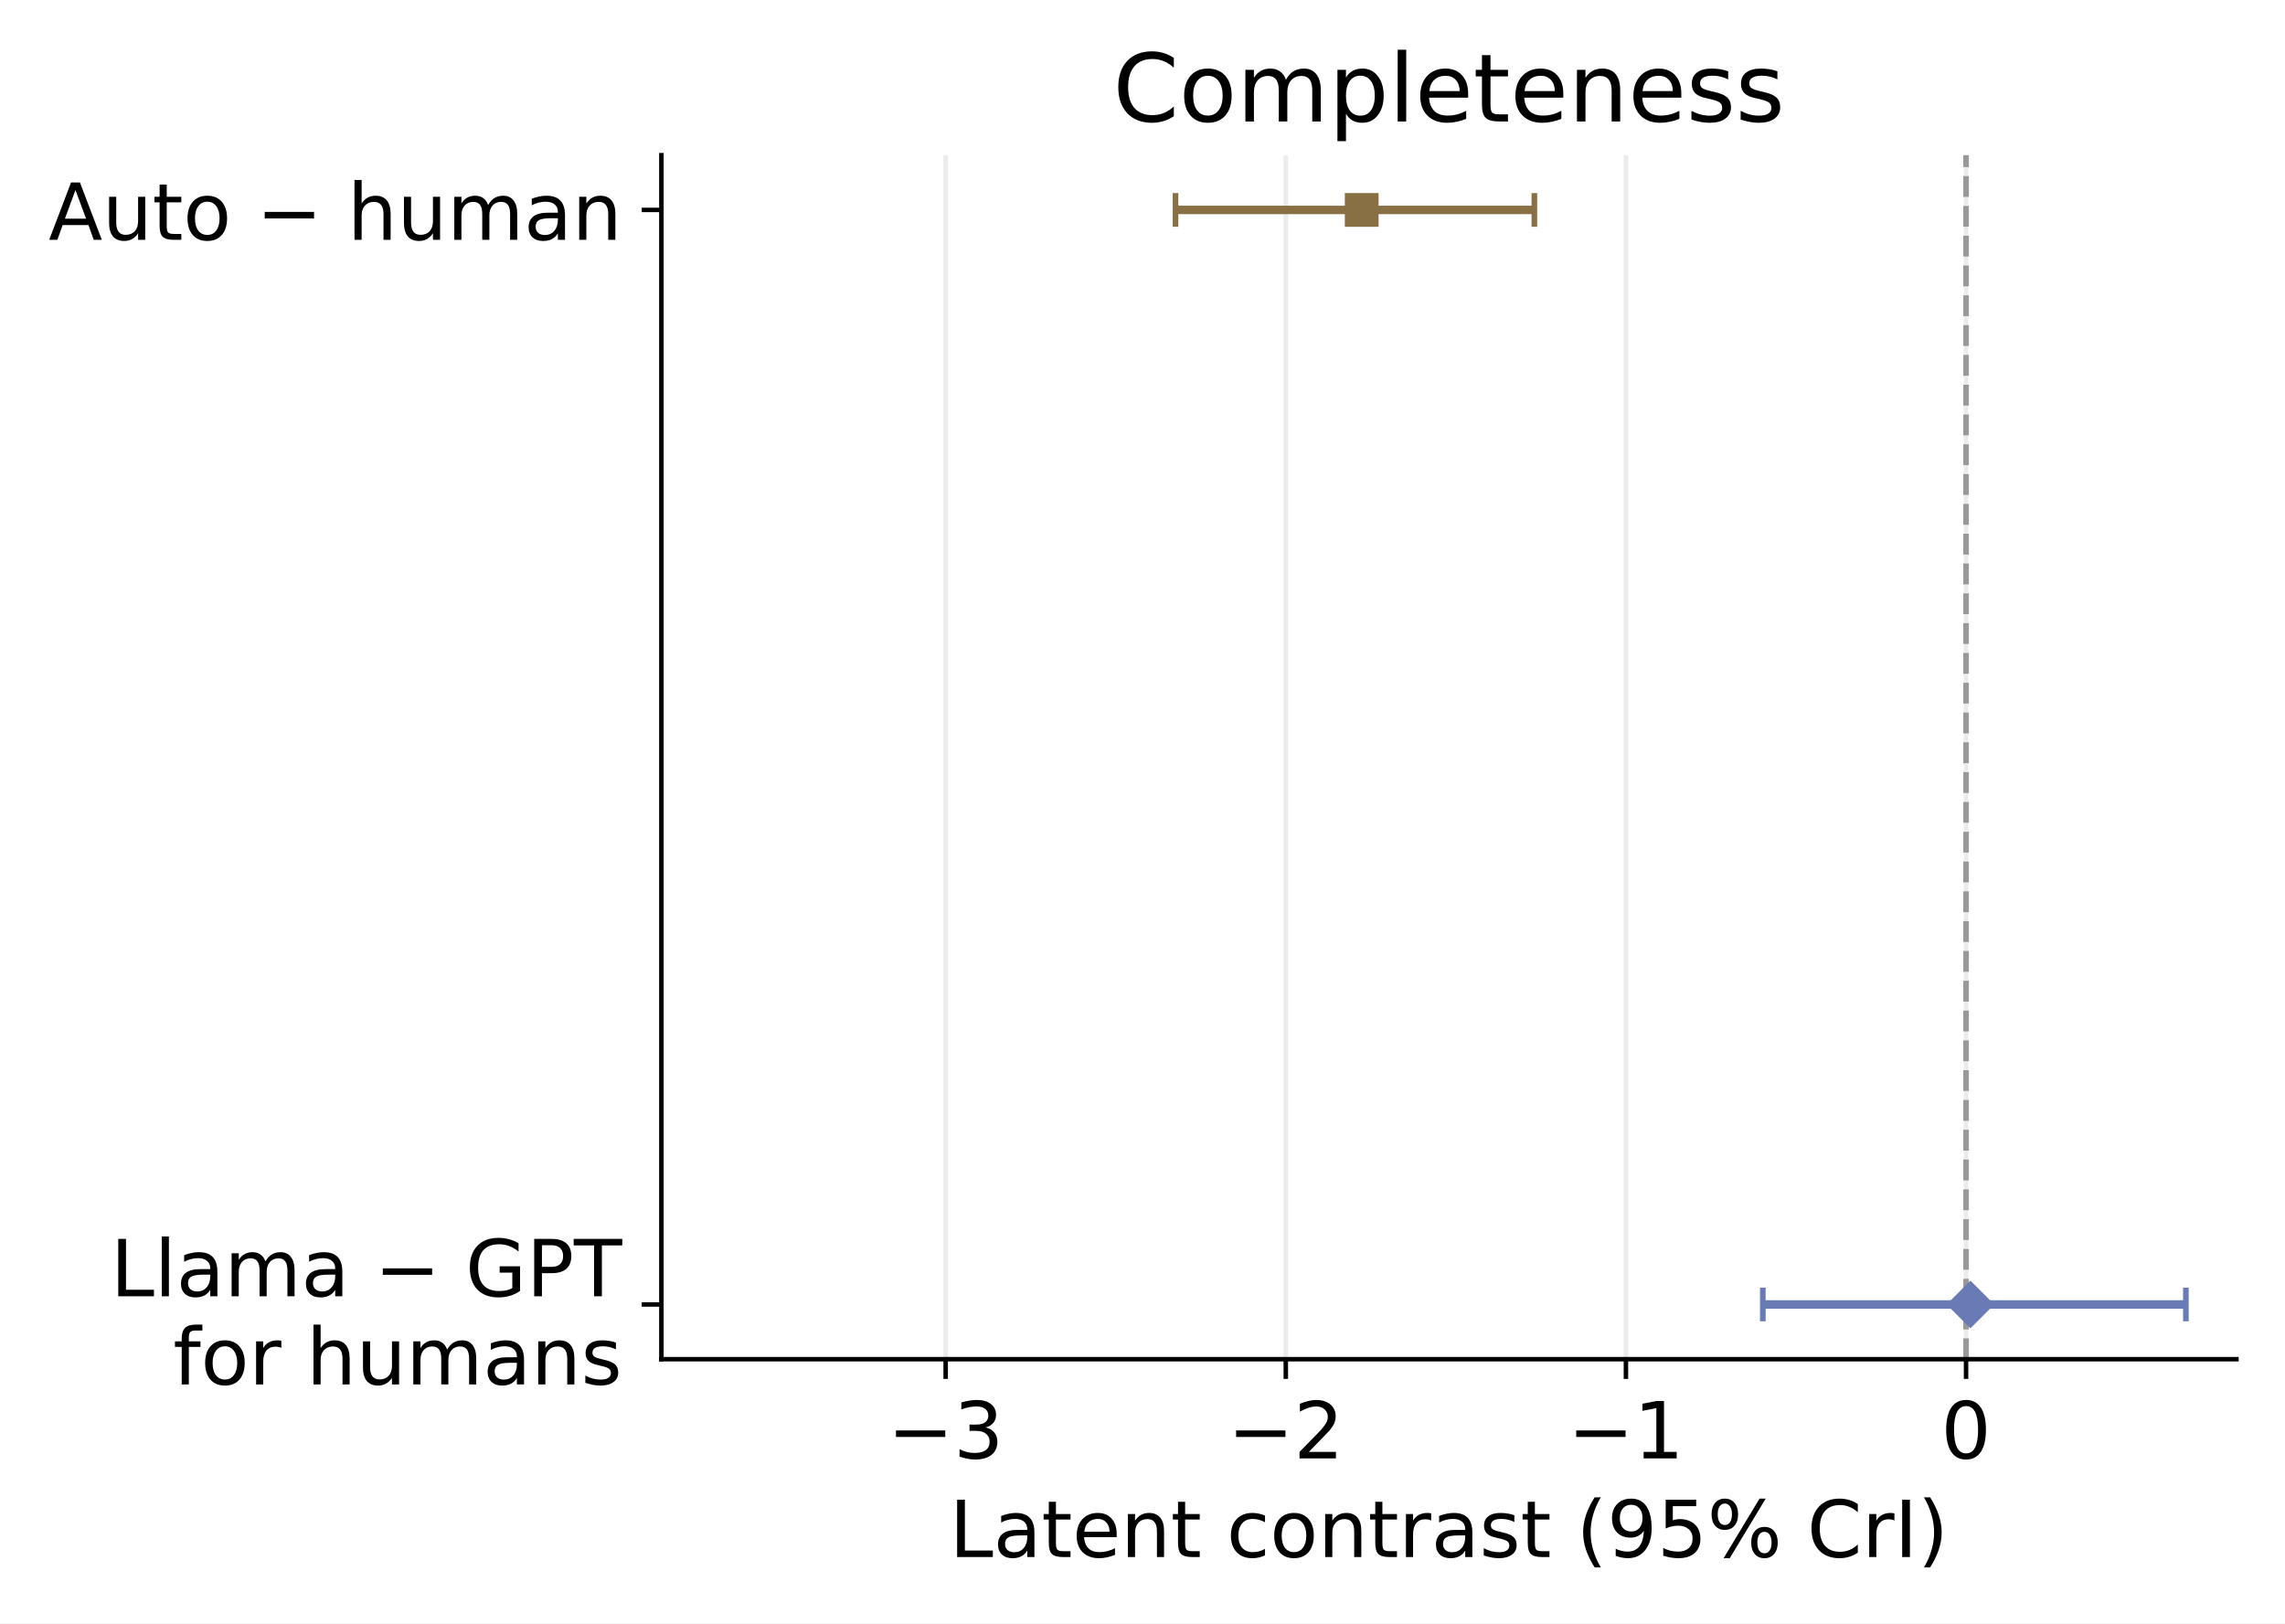
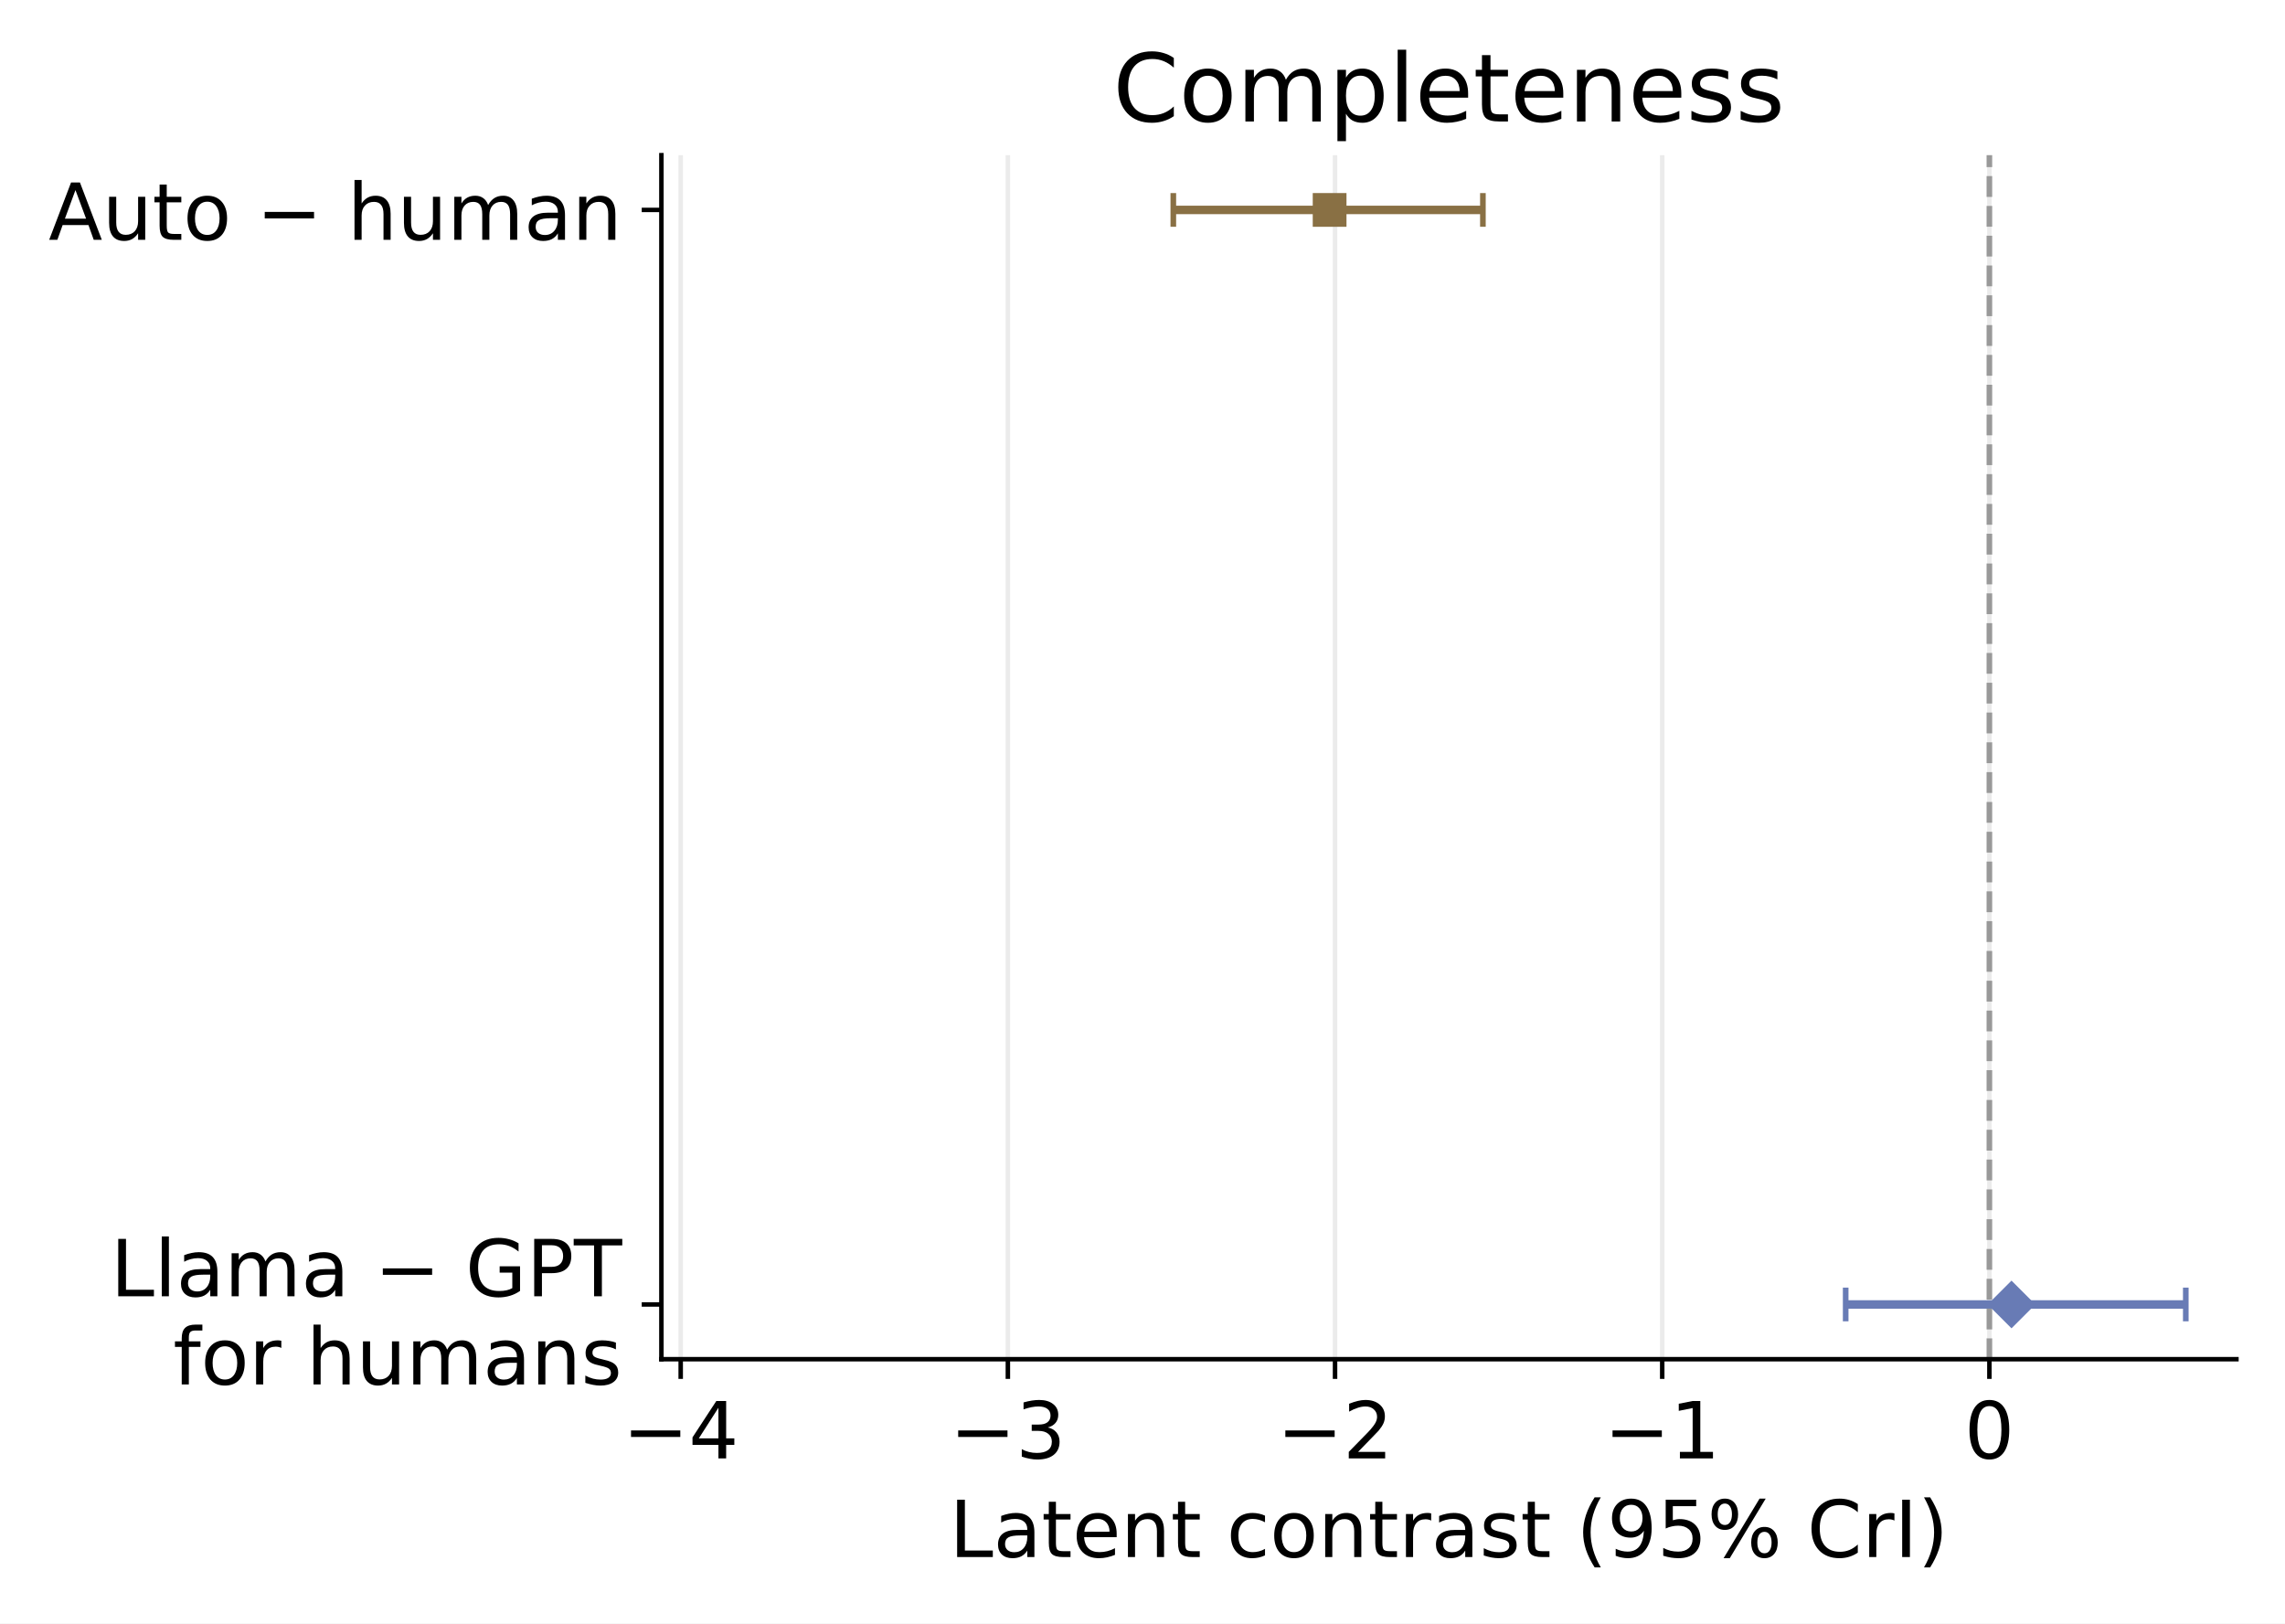
<svg xmlns="http://www.w3.org/2000/svg" xmlns:xlink="http://www.w3.org/1999/xlink" width="406.32pt" height="288.719pt" viewBox="0 0 406.32 288.719" version="1.1">
  <defs>
    <style type="text/css">*{stroke-linejoin: round; stroke-linecap: butt}</style>
  </defs>
  <g id="figure_1">
    <g id="patch_1">
-       <path d="M 0 288.719  L 406.32 288.719  L 406.32 0  L 0 0  z " style="fill: #ffffff" />
+       <path d="M 0 288.719 L 406.32 288.719 L 406.32 0 L 0 0 z " style="fill: #ffffff" />
    </g>
    <g id="axes_1">
      <g id="patch_2">
-         <path d="M 117.61 241.719  L 397.68 241.719  L 397.68 27.6  L 117.61 27.6  z " style="fill: #ffffff" />
+         <path d="M 117.61 241.719 L 397.68 241.719 L 397.68 27.6 L 117.61 27.6 z " style="fill: #ffffff" />
      </g>
      <g id="matplotlib.axis_1">
        <g id="xtick_1">
          <g id="line2d_1">
-             <path d="M 168.16 241.719  L 168.16 27.6  " clip-path="url(#p8b5bf40061)" style="fill: none; stroke: #ebebeb; stroke-width: 0.8; stroke-linecap: square" />
+             <path d="M 121.042 241.719 L 121.042 27.6 " clip-path="url(#p75fc14f4fb)" style="fill: none; stroke: #ebebeb; stroke-width: 0.8; stroke-linecap: square" />
          </g>
          <g id="line2d_2">
            <defs>
-               <path id="mbd6b6f17a6" d="M 0 0  L 0 3.5  " style="stroke: #000000; stroke-width: 0.8" />
+               <path id="m3261b146fd" d="M 0 0 L 0 3.5 " style="stroke: #000000; stroke-width: 0.8" />
            </defs>
            <g>
-               <use xlink:href="#mbd6b6f17a6" x="168.16" y="241.719" style="stroke: #000000; stroke-width: 0.8" />
+               <use xlink:href="#m3261b146fd" x="121.042" y="241.719" style="stroke: #000000; stroke-width: 0.8" />
            </g>
          </g>
          <g id="text_1">
-             <text style="font-size: 14px; font-family: 'DejaVu Sans'; text-anchor: middle" x="168.16" y="259.357" transform="rotate(-0 168.1597 259.3571)">−3</text>
+             <text style="font-size: 14px; font-family: 'DejaVu Sans'; text-anchor: middle" x="121.042" y="259.357" transform="rotate(-0 121.042 259.3571)">−4</text>
          </g>
        </g>
        <g id="xtick_2">
          <g id="line2d_3">
-             <path d="M 228.642 241.719  L 228.642 27.6  " clip-path="url(#p8b5bf40061)" style="fill: none; stroke: #ebebeb; stroke-width: 0.8; stroke-linecap: square" />
+             <path d="M 179.22 241.719 L 179.22 27.6 " clip-path="url(#p75fc14f4fb)" style="fill: none; stroke: #ebebeb; stroke-width: 0.8; stroke-linecap: square" />
          </g>
          <g id="line2d_4">
            <g>
-               <use xlink:href="#mbd6b6f17a6" x="228.642" y="241.719" style="stroke: #000000; stroke-width: 0.8" />
+               <use xlink:href="#m3261b146fd" x="179.22" y="241.719" style="stroke: #000000; stroke-width: 0.8" />
            </g>
          </g>
          <g id="text_2">
-             <text style="font-size: 14px; font-family: 'DejaVu Sans'; text-anchor: middle" x="228.642" y="259.357" transform="rotate(-0 228.642 259.3571)">−2</text>
+             <text style="font-size: 14px; font-family: 'DejaVu Sans'; text-anchor: middle" x="179.22" y="259.357" transform="rotate(-0 179.22 259.3571)">−3</text>
          </g>
        </g>
        <g id="xtick_3">
          <g id="line2d_5">
-             <path d="M 289.124 241.719  L 289.124 27.6  " clip-path="url(#p8b5bf40061)" style="fill: none; stroke: #ebebeb; stroke-width: 0.8; stroke-linecap: square" />
+             <path d="M 237.398 241.719 L 237.398 27.6 " clip-path="url(#p75fc14f4fb)" style="fill: none; stroke: #ebebeb; stroke-width: 0.8; stroke-linecap: square" />
          </g>
          <g id="line2d_6">
            <g>
-               <use xlink:href="#mbd6b6f17a6" x="289.124" y="241.719" style="stroke: #000000; stroke-width: 0.8" />
+               <use xlink:href="#m3261b146fd" x="237.398" y="241.719" style="stroke: #000000; stroke-width: 0.8" />
            </g>
          </g>
          <g id="text_3">
-             <text style="font-size: 14px; font-family: 'DejaVu Sans'; text-anchor: middle" x="289.124" y="259.357" transform="rotate(-0 289.1243 259.3571)">−1</text>
+             <text style="font-size: 14px; font-family: 'DejaVu Sans'; text-anchor: middle" x="237.398" y="259.357" transform="rotate(-0 237.3981 259.3571)">−2</text>
          </g>
        </g>
        <g id="xtick_4">
          <g id="line2d_7">
-             <path d="M 349.607 241.719  L 349.607 27.6  " clip-path="url(#p8b5bf40061)" style="fill: none; stroke: #ebebeb; stroke-width: 0.8; stroke-linecap: square" />
+             <path d="M 295.576 241.719 L 295.576 27.6 " clip-path="url(#p75fc14f4fb)" style="fill: none; stroke: #ebebeb; stroke-width: 0.8; stroke-linecap: square" />
          </g>
          <g id="line2d_8">
            <g>
-               <use xlink:href="#mbd6b6f17a6" x="349.607" y="241.719" style="stroke: #000000; stroke-width: 0.8" />
+               <use xlink:href="#m3261b146fd" x="295.576" y="241.719" style="stroke: #000000; stroke-width: 0.8" />
            </g>
          </g>
          <g id="text_4">
-             <text style="font-size: 14px; font-family: 'DejaVu Sans'; text-anchor: middle" x="349.607" y="259.357" transform="rotate(-0 349.6067 259.3571)">0</text>
+             <text style="font-size: 14px; font-family: 'DejaVu Sans'; text-anchor: middle" x="295.576" y="259.357" transform="rotate(-0 295.5762 259.3571)">−1</text>
          </g>
        </g>
-         <g id="text_5">
+         <g id="xtick_5">
+           <g id="line2d_9">
+             <path d="M 353.754 241.719 L 353.754 27.6 " clip-path="url(#p75fc14f4fb)" style="fill: none; stroke: #ebebeb; stroke-width: 0.8; stroke-linecap: square" />
+           </g>
+           <g id="line2d_10">
+             <g>
+               <use xlink:href="#m3261b146fd" x="353.754" y="241.719" style="stroke: #000000; stroke-width: 0.8" />
+             </g>
+           </g>
+           <g id="text_5">
+             <text style="font-size: 14px; font-family: 'DejaVu Sans'; text-anchor: middle" x="353.754" y="259.357" transform="rotate(-0 353.7542 259.3571)">0</text>
+           </g>
+         </g>
+         <g id="text_6">
          <text style="font-size: 14px; font-family: 'DejaVu Sans'; text-anchor: middle" x="257.645" y="276.906" transform="rotate(-0 257.6449 276.9065)">Latent contrast (95% CrI)</text>
        </g>
      </g>
      <g id="matplotlib.axis_2">
        <g id="ytick_1">
-           <g id="line2d_9">
+           <g id="line2d_11">
            <defs>
-               <path id="medfb84fd1e" d="M 0 0  L -3.5 0  " style="stroke: #000000; stroke-width: 0.8" />
+               <path id="m2b60e2de42" d="M 0 0 L -3.5 0 " style="stroke: #000000; stroke-width: 0.8" />
            </defs>
            <g>
-               <use xlink:href="#medfb84fd1e" x="117.61" y="37.333" style="stroke: #000000; stroke-width: 0.8" />
+               <use xlink:href="#m2b60e2de42" x="117.61" y="37.333" style="stroke: #000000; stroke-width: 0.8" />
            </g>
          </g>
-           <g id="text_6">
+           <g id="text_7">
            <text style="font-size: 14px; font-family: 'DejaVu Sans'; text-anchor: end" x="110.61" y="42.652" transform="rotate(-0 110.61 42.6516)">Auto − human</text>
          </g>
        </g>
        <g id="ytick_2">
-           <g id="line2d_10">
+           <g id="line2d_12">
            <g>
-               <use xlink:href="#medfb84fd1e" x="117.61" y="231.987" style="stroke: #000000; stroke-width: 0.8" />
+               <use xlink:href="#m2b60e2de42" x="117.61" y="231.987" style="stroke: #000000; stroke-width: 0.8" />
            </g>
          </g>
-           <g id="text_7">
+           <g id="text_8">
            <text style="font-size: 14px; font-family: 'DejaVu Sans'" transform="translate(19.65375 230.5308)">Llama − GPT</text>
            <text style="font-size: 14px; font-family: 'DejaVu Sans'" transform="translate(30.78375 246.2077)">for humans</text>
          </g>
        </g>
      </g>
      <g id="LineCollection_1">
-         <path d="M 209.031 37.333  L 272.843 37.333  " clip-path="url(#p8b5bf40061)" style="fill: none; stroke: #897044; stroke-width: 1.5" />
+         <path d="M 208.639 37.333 L 263.69 37.333 " clip-path="url(#p75fc14f4fb)" style="fill: none; stroke: #897044; stroke-width: 1.5" />
      </g>
-       <g id="line2d_11">
+       <g id="line2d_13">
        <defs>
-           <path id="m1840722a21" d="M 0 3  L 0 -3  " style="stroke: #897044" />
+           <path id="m6aedef75ae" d="M 0 3 L 0 -3 " style="stroke: #897044" />
        </defs>
-         <g clip-path="url(#p8b5bf40061)">
-           <use xlink:href="#m1840722a21" x="209.031" y="37.333" style="fill: #897044; stroke: #897044" />
+         <g clip-path="url(#p75fc14f4fb)">
+           <use xlink:href="#m6aedef75ae" x="208.639" y="37.333" style="fill: #897044; stroke: #897044" />
        </g>
      </g>
-       <g id="line2d_12">
-         <g clip-path="url(#p8b5bf40061)">
-           <use xlink:href="#m1840722a21" x="272.843" y="37.333" style="fill: #897044; stroke: #897044" />
+       <g id="line2d_14">
+         <g clip-path="url(#p75fc14f4fb)">
+           <use xlink:href="#m6aedef75ae" x="263.69" y="37.333" style="fill: #897044; stroke: #897044" />
        </g>
      </g>
      <g id="LineCollection_2">
-         <path d="M 313.467 231.987  L 388.696 231.987  " clip-path="url(#p8b5bf40061)" style="fill: none; stroke: #687bb5; stroke-width: 1.5" />
+         <path d="M 328.199 231.987 L 388.678 231.987 " clip-path="url(#p75fc14f4fb)" style="fill: none; stroke: #687bb5; stroke-width: 1.5" />
      </g>
-       <g id="line2d_13">
+       <g id="line2d_15">
        <defs>
-           <path id="mccefd1aba7" d="M 0 3  L 0 -3  " style="stroke: #687bb5" />
+           <path id="m9a523ec58d" d="M 0 3 L 0 -3 " style="stroke: #687bb5" />
        </defs>
-         <g clip-path="url(#p8b5bf40061)">
-           <use xlink:href="#mccefd1aba7" x="313.467" y="231.987" style="fill: #687bb5; stroke: #687bb5" />
+         <g clip-path="url(#p75fc14f4fb)">
+           <use xlink:href="#m9a523ec58d" x="328.199" y="231.987" style="fill: #687bb5; stroke: #687bb5" />
        </g>
      </g>
-       <g id="line2d_14">
-         <g clip-path="url(#p8b5bf40061)">
-           <use xlink:href="#mccefd1aba7" x="388.696" y="231.987" style="fill: #687bb5; stroke: #687bb5" />
-         </g>
-       </g>
-       <g id="line2d_15">
-         <path d="M 349.607 241.719  L 349.607 27.6  " clip-path="url(#p8b5bf40061)" style="fill: none; stroke-dasharray: 3.7,1.6; stroke-dashoffset: 0; stroke: #999999" />
-       </g>
      <g id="line2d_16">
-         <defs>
-           <path id="mdf4c1a3006" d="M -2.5 2.5  L 2.5 2.5  L 2.5 -2.5  L -2.5 -2.5  z " style="stroke: #897044; stroke-linejoin: miter" />
-         </defs>
-         <g clip-path="url(#p8b5bf40061)">
-           <use xlink:href="#mdf4c1a3006" x="242.139" y="37.333" style="fill: #897044; stroke: #897044; stroke-linejoin: miter" />
+         <g clip-path="url(#p75fc14f4fb)">
+           <use xlink:href="#m9a523ec58d" x="388.678" y="231.987" style="fill: #687bb5; stroke: #687bb5" />
        </g>
      </g>
      <g id="line2d_17">
+         <path d="M 353.754 241.719 L 353.754 27.6 " clip-path="url(#p75fc14f4fb)" style="fill: none; stroke-dasharray: 3.7,1.6; stroke-dashoffset: 0; stroke: #999999" />
+       </g>
+       <g id="line2d_18">
        <defs>
-           <path id="m2b2b506054" d="M -0 3.536  L 3.536 0  L 0 -3.536  L -3.536 -0  z " style="stroke: #687bb5; stroke-linejoin: miter" />
+           <path id="me511894aa1" d="M -2.5 2.5 L 2.5 2.5 L 2.5 -2.5 L -2.5 -2.5 z " style="stroke: #897044; stroke-linejoin: miter" />
        </defs>
-         <g clip-path="url(#p8b5bf40061)">
-           <use xlink:href="#m2b2b506054" x="350.384" y="231.987" style="fill: #687bb5; stroke: #687bb5; stroke-linejoin: miter" />
+         <g clip-path="url(#p75fc14f4fb)">
+           <use xlink:href="#me511894aa1" x="236.433" y="37.333" style="fill: #897044; stroke: #897044; stroke-linejoin: miter" />
+         </g>
+       </g>
+       <g id="line2d_19">
+         <defs>
+           <path id="m65073599ca" d="M -0 3.536 L 3.536 0 L 0 -3.536 L -3.536 -0 z " style="stroke: #687bb5; stroke-linejoin: miter" />
+         </defs>
+         <g clip-path="url(#p75fc14f4fb)">
+           <use xlink:href="#m65073599ca" x="357.687" y="231.987" style="fill: #687bb5; stroke: #687bb5; stroke-linejoin: miter" />
        </g>
      </g>
      <g id="patch_3">
-         <path d="M 117.61 241.719  L 117.61 27.6  " style="fill: none; stroke: #000000; stroke-width: 0.8; stroke-linejoin: miter; stroke-linecap: square" />
+         <path d="M 117.61 241.719 L 117.61 27.6 " style="fill: none; stroke: #000000; stroke-width: 0.8; stroke-linejoin: miter; stroke-linecap: square" />
      </g>
      <g id="patch_4">
-         <path d="M 117.61 241.719  L 397.68 241.719  " style="fill: none; stroke: #000000; stroke-width: 0.8; stroke-linejoin: miter; stroke-linecap: square" />
+         <path d="M 117.61 241.719 L 397.68 241.719 " style="fill: none; stroke: #000000; stroke-width: 0.8; stroke-linejoin: miter; stroke-linecap: square" />
      </g>
-       <g id="text_8">
+       <g id="text_9">
        <text style="font-size: 16.8px; font-family: 'DejaVu Sans'; text-anchor: middle" x="257.645" y="21.6" transform="rotate(-0 257.6449 21.6)">Completeness</text>
      </g>
    </g>
  </g>
  <defs>
-     <clipPath id="p8b5bf40061">
+     <clipPath id="p75fc14f4fb">
      <rect x="117.61" y="27.6" width="280.07" height="214.119" />
    </clipPath>
  </defs>
</svg>
